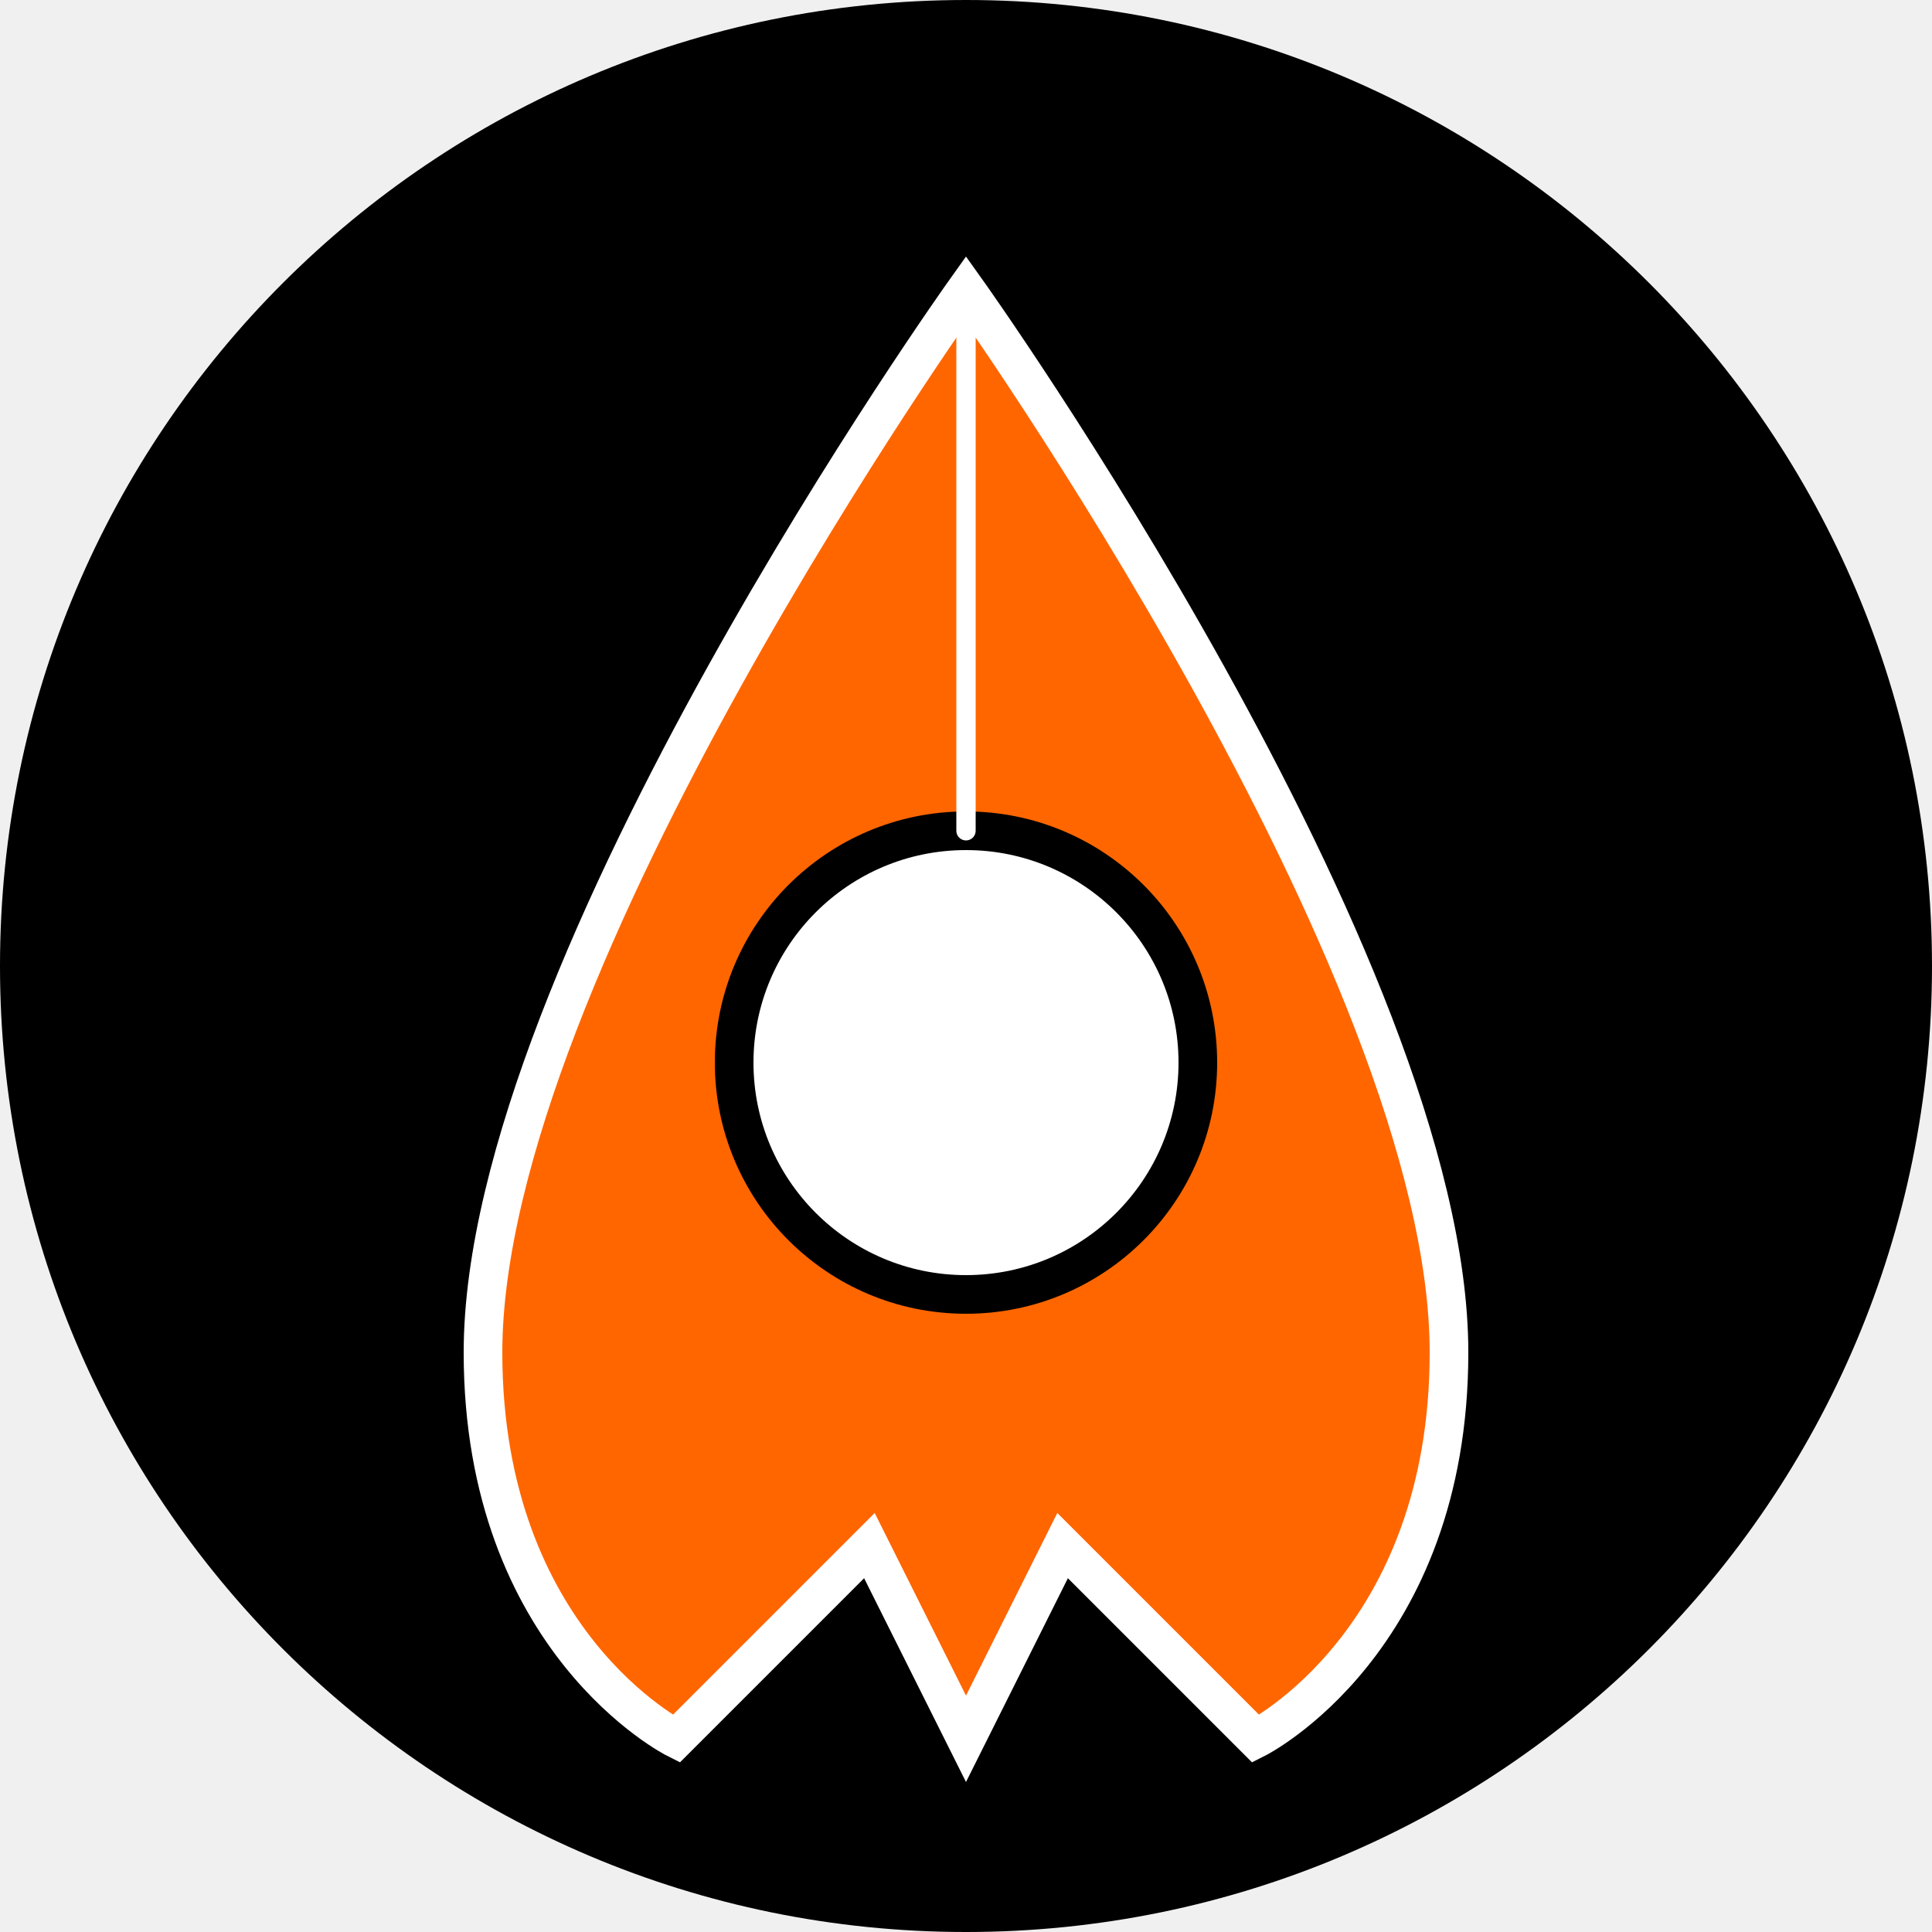
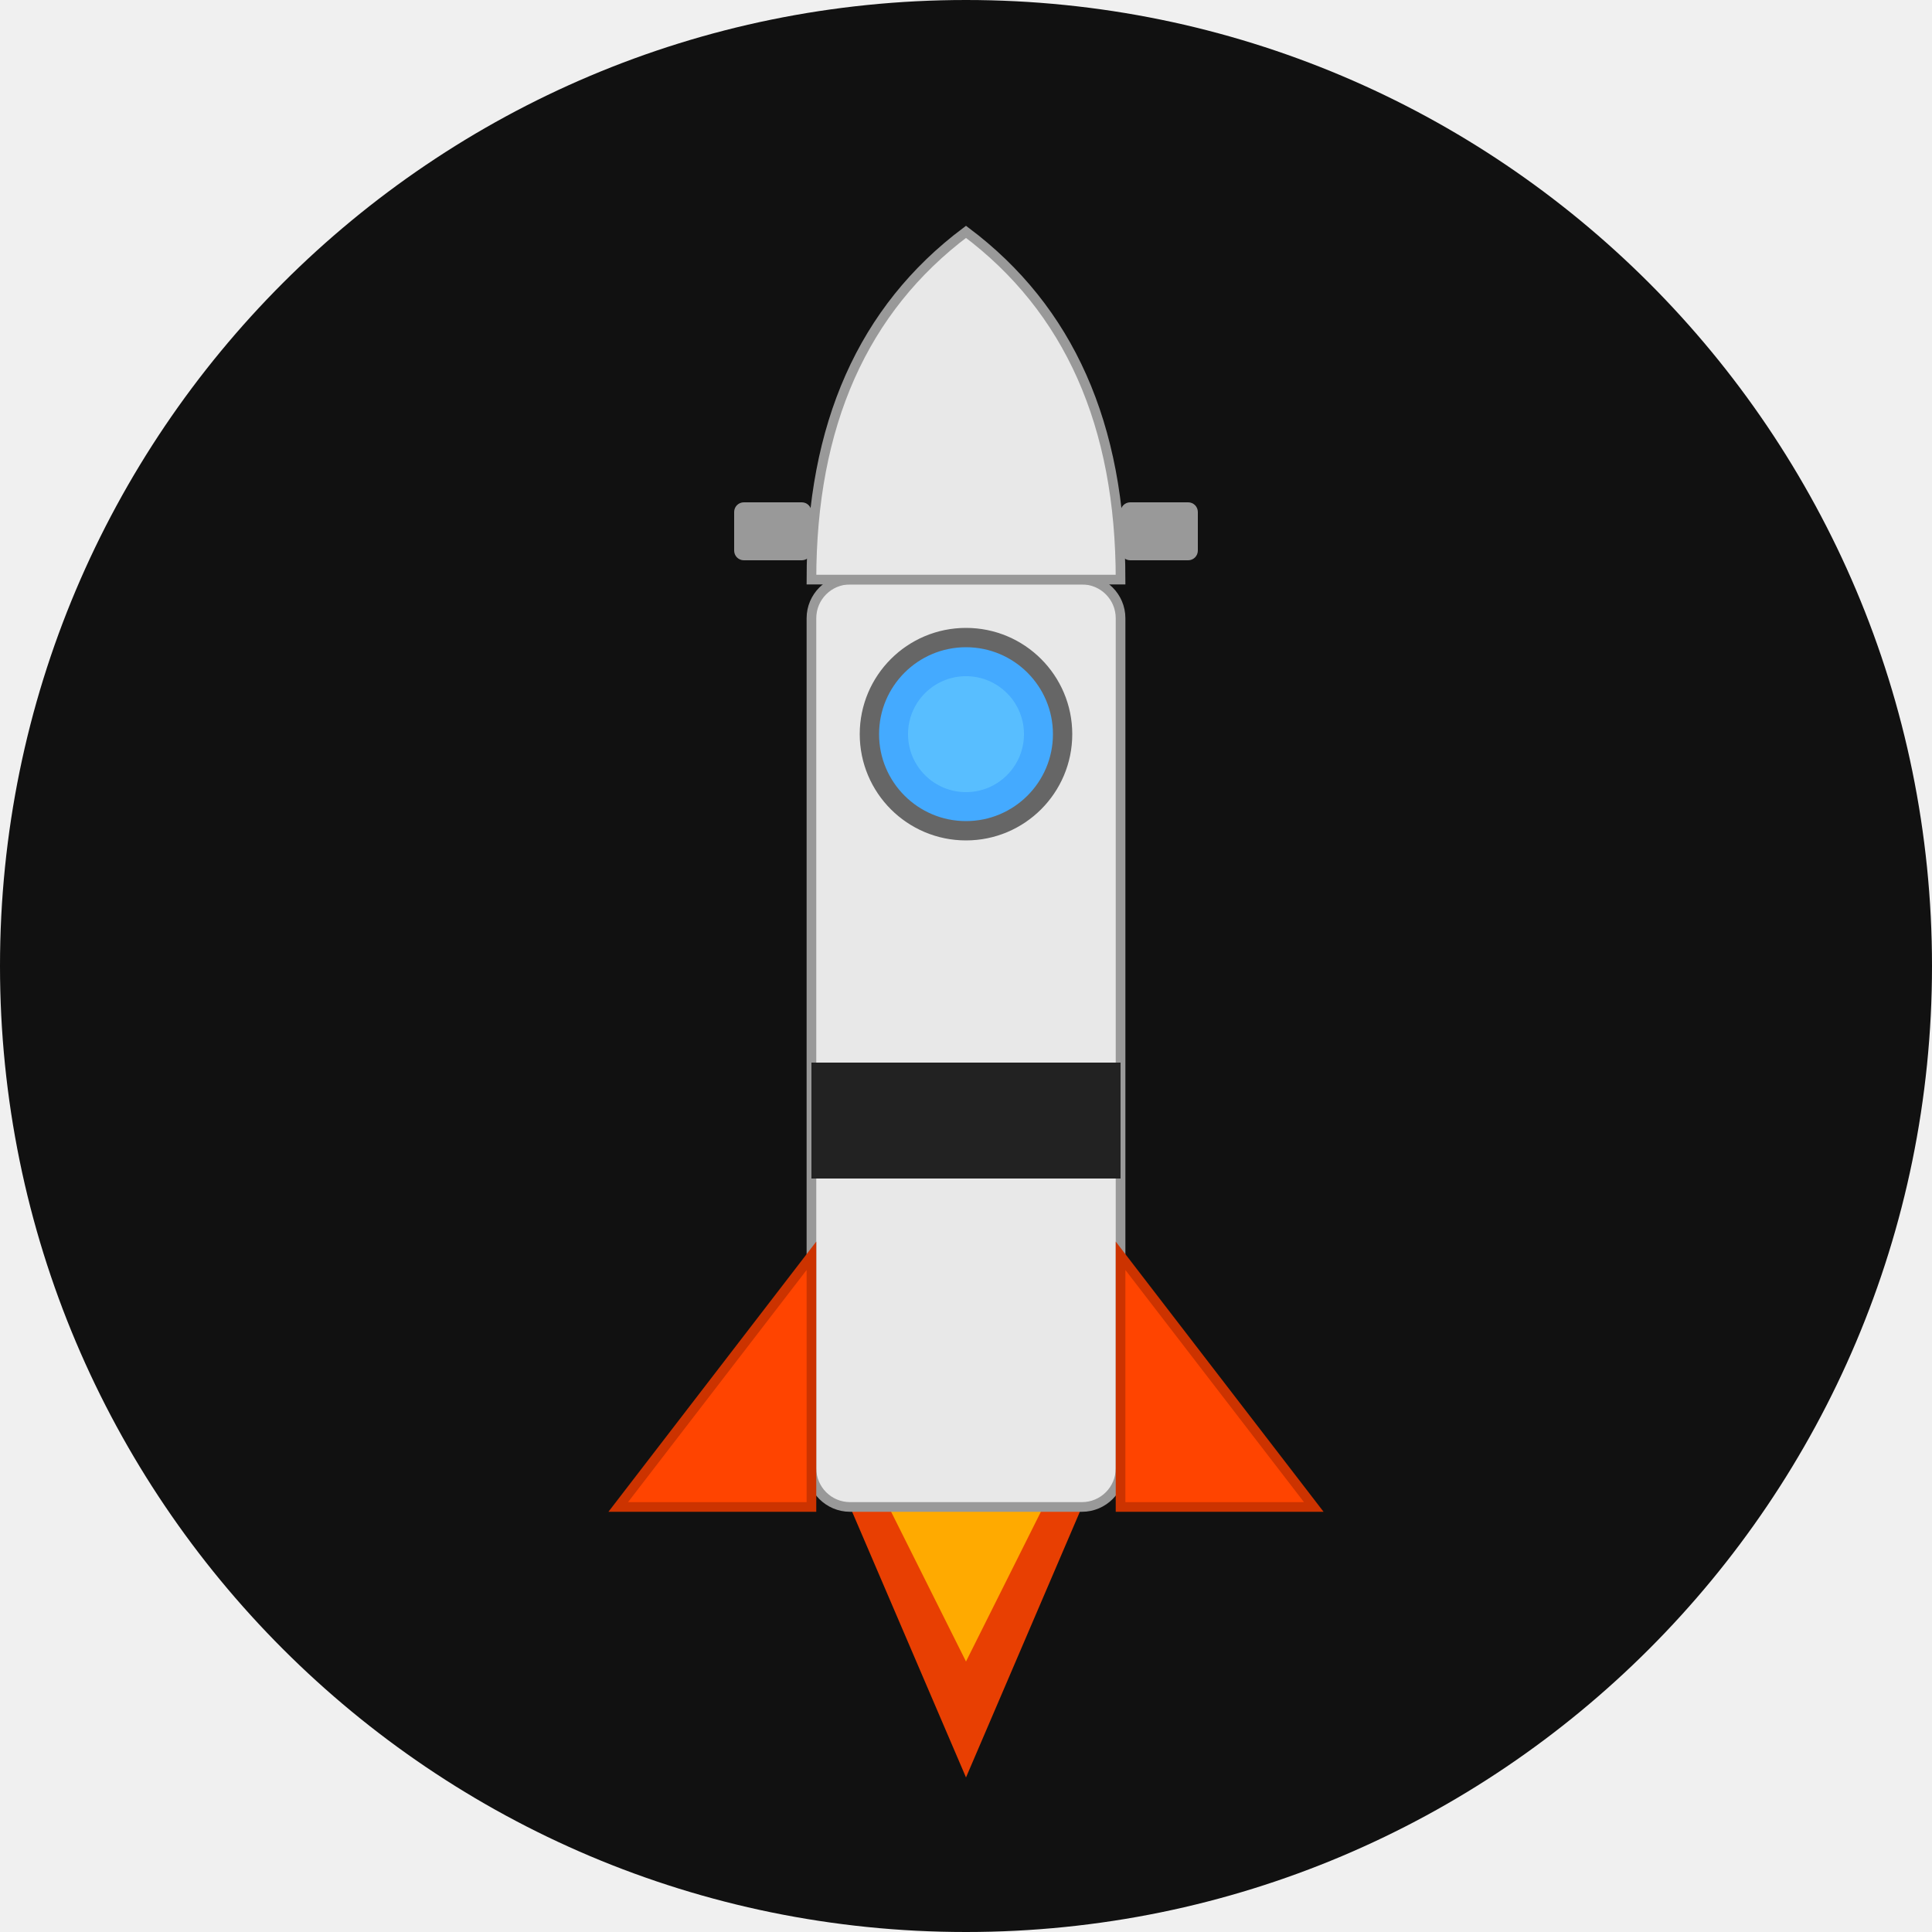
<svg xmlns="http://www.w3.org/2000/svg" viewBox="0 0 100 100">
-   <circle cx="50" cy="50" r="50" fill="#000000" />
-   <path d="M50 15 C50 15 25 50 25 70 C25 85 35 90 35 90 L45 80 L50 90 L55 80 L65 90 C65 90 75 85 75 70 C75 50 50 15 50 15 Z" fill="#ff6600" stroke="#ffffff" stroke-width="2" />
-   <circle cx="50" cy="55" r="12" fill="#ffffff" stroke="#000000" stroke-width="2" />
-   <path d="M50 15 L50 43" stroke="#ffffff" stroke-width="1" stroke-linecap="round" />
+   <circle cx="50" cy="50" r="50" fill="#111111" />
+   <path d="M44 78 L50 92 L56 78" fill="#ff4400" opacity="0.9" />
+   <path d="M46 78 L50 86 L54 78" fill="#ffaa00" />
+   <rect x="42" y="30" width="16" height="48" rx="2" fill="#e8e8e8" stroke="#999" stroke-width="0.5" />
+   <path d="M42 30 Q42 18 50 12 Q58 18 58 30 Z" fill="#e8e8e8" stroke="#999" stroke-width="0.5" />
+   <rect x="42" y="55" width="16" height="6" fill="#222" />
+   <circle cx="50" cy="38" r="5" fill="#44aaff" stroke="#666" stroke-width="1" />
+   <circle cx="50" cy="38" r="3" fill="#66ccff" opacity="0.6" />
+   <path d="M42 65 L32 78 L42 78 Z" fill="#ff4400" stroke="#cc3300" stroke-width="0.5" />
+   <path d="M58 65 L68 78 L58 78 Z" fill="#ff4400" stroke="#cc3300" stroke-width="0.5" />
+   <rect x="38" y="26" width="4" height="3" rx="0.5" fill="#999" />
+   <rect x="58" y="26" width="4" height="3" rx="0.5" fill="#999" />
</svg>
